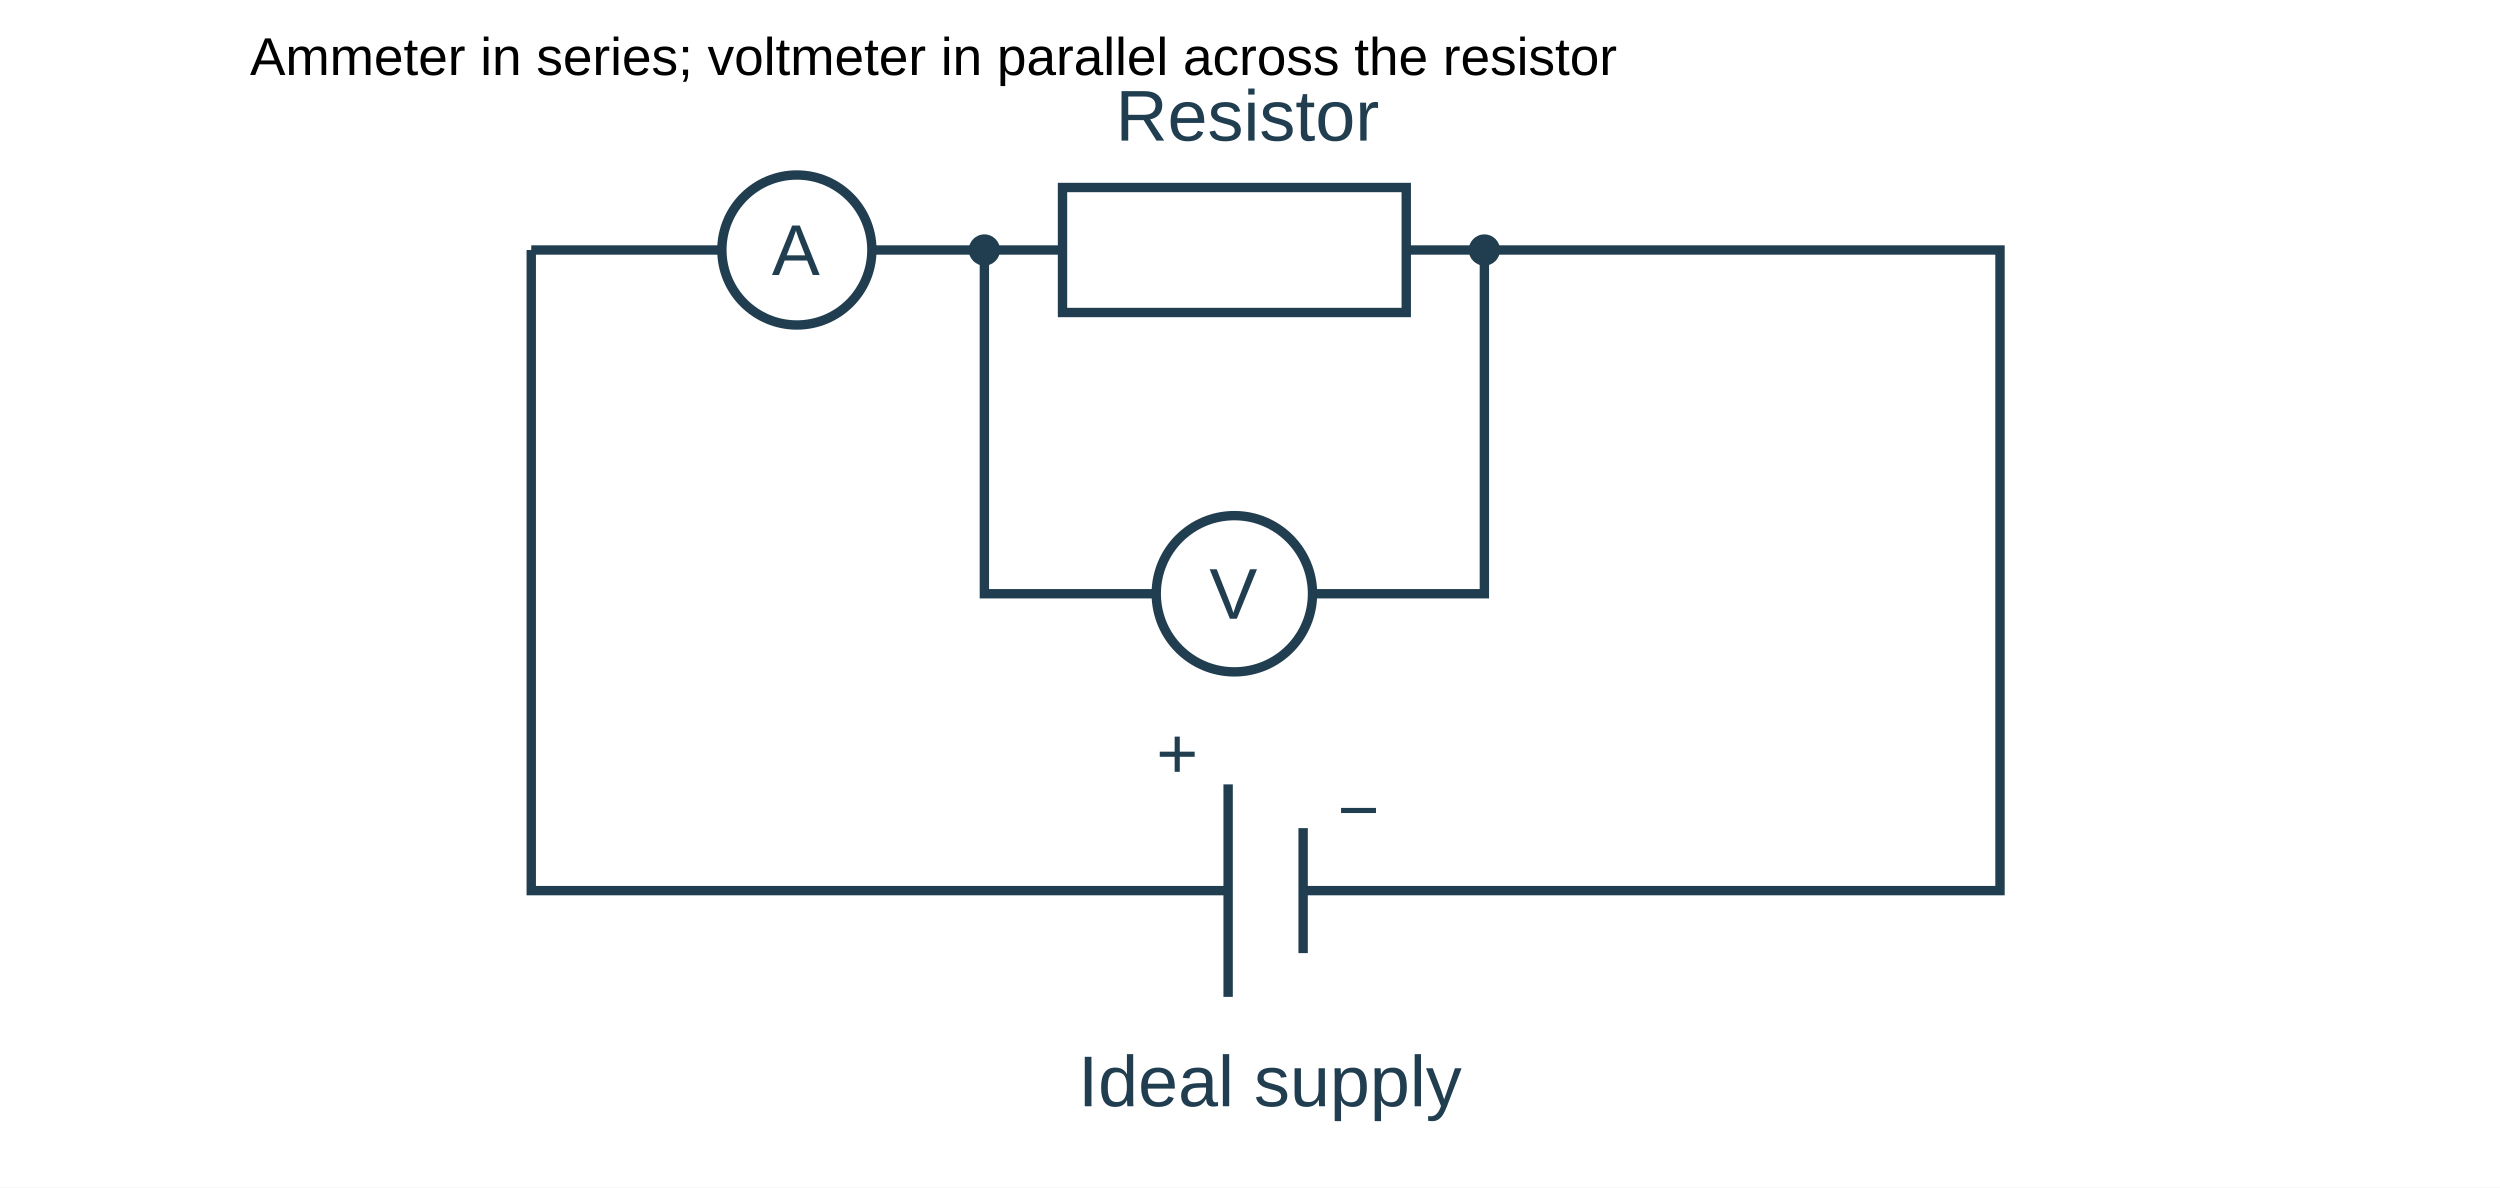
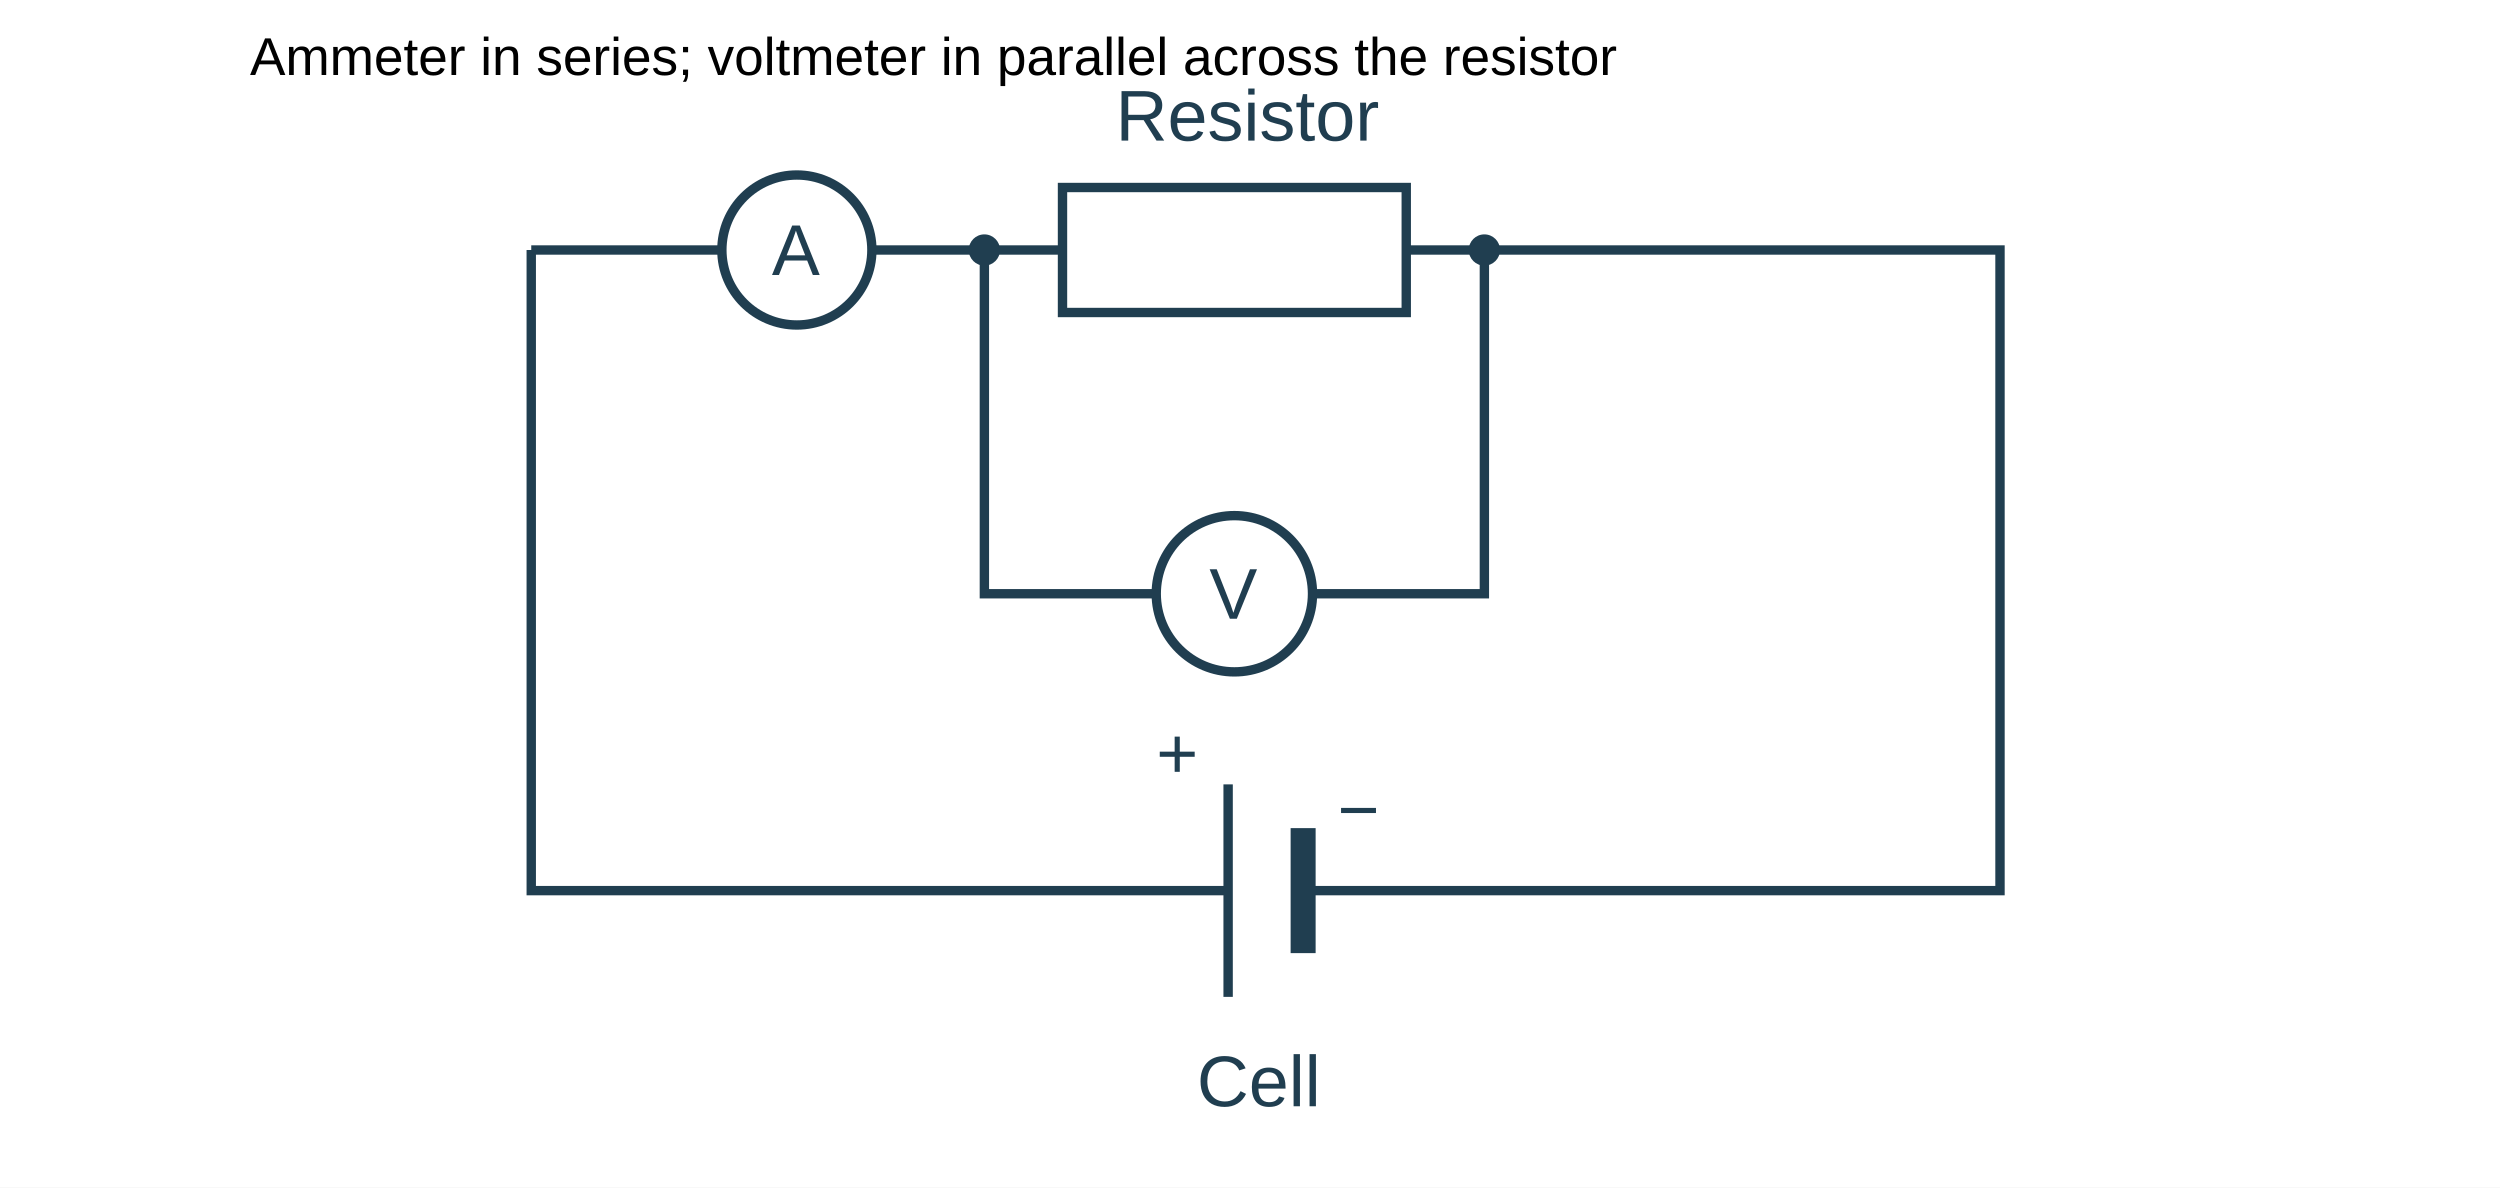
<svg xmlns="http://www.w3.org/2000/svg" width="800" height="380" viewBox="0 0 800 380">
  <rect width="800" height="380" fill="white" />
  <g stroke="#203e50" stroke-width="3" fill="white">
    <path d="M170 80H340M450 80H640V285H417M393 285H170V80" fill="none" />
    <rect x="340" y="60" width="110" height="40" />
    <circle cx="255" cy="80" r="24" />
    <path d="M315 80V190H370M420 190H475V80" fill="none" />
    <circle cx="395" cy="190" r="25" />
-     <path d="M393 251V319M417 265V305" />
+     <path d="M393 251V319" />
+     <path d="M417 265V305" stroke-width="8" />
  </g>
  <g font-family="Arial" font-size="23" fill="#203e50">
    <text x="247" y="88">A</text>
    <text x="387" y="198">V</text>
    <text x="357" y="45">Resistor</text>
-     <text x="345" y="354">Ideal supply</text>
+     <text x="383" y="354">Cell</text>
    <text x="370" y="249">+</text>
    <text x="428" y="267">−</text>
  </g>
  <g fill="#203e50">
    <circle cx="315" cy="80" r="5" />
    <circle cx="475" cy="80" r="5" />
  </g>
  <text x="80" y="24" font-family="Arial" font-size="17">Ammeter in series; voltmeter in parallel across the resistor</text>
</svg>
